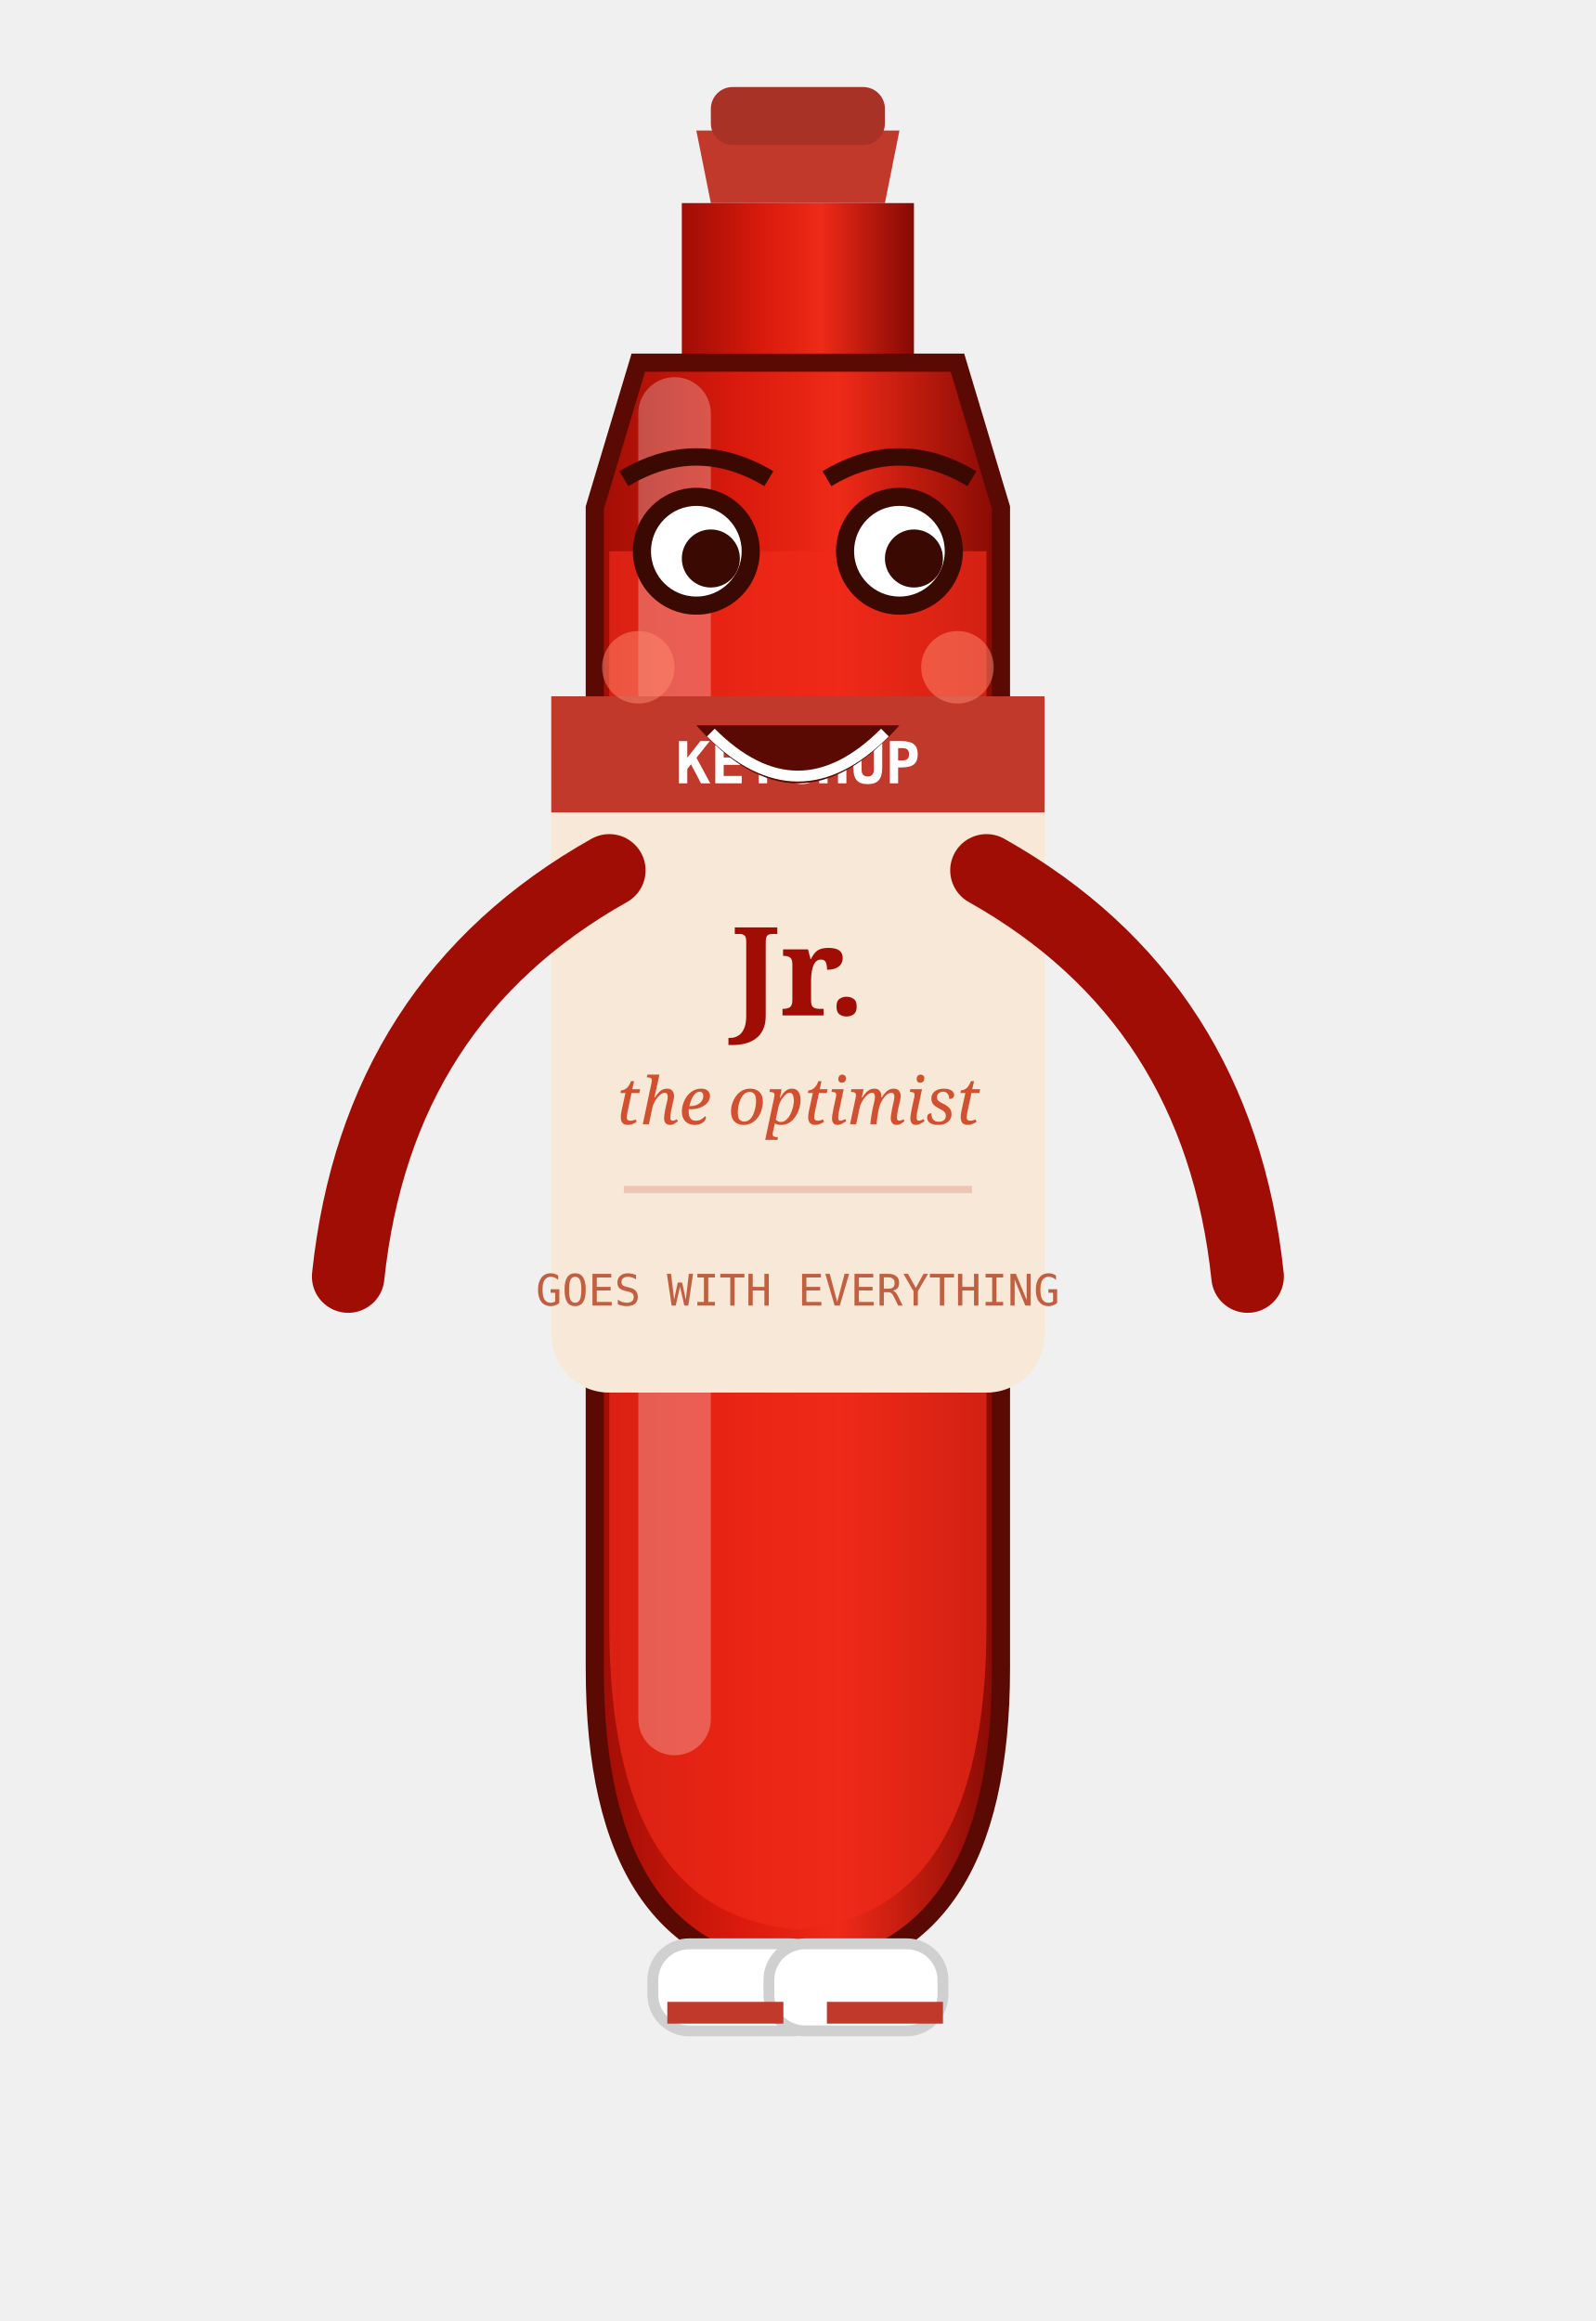
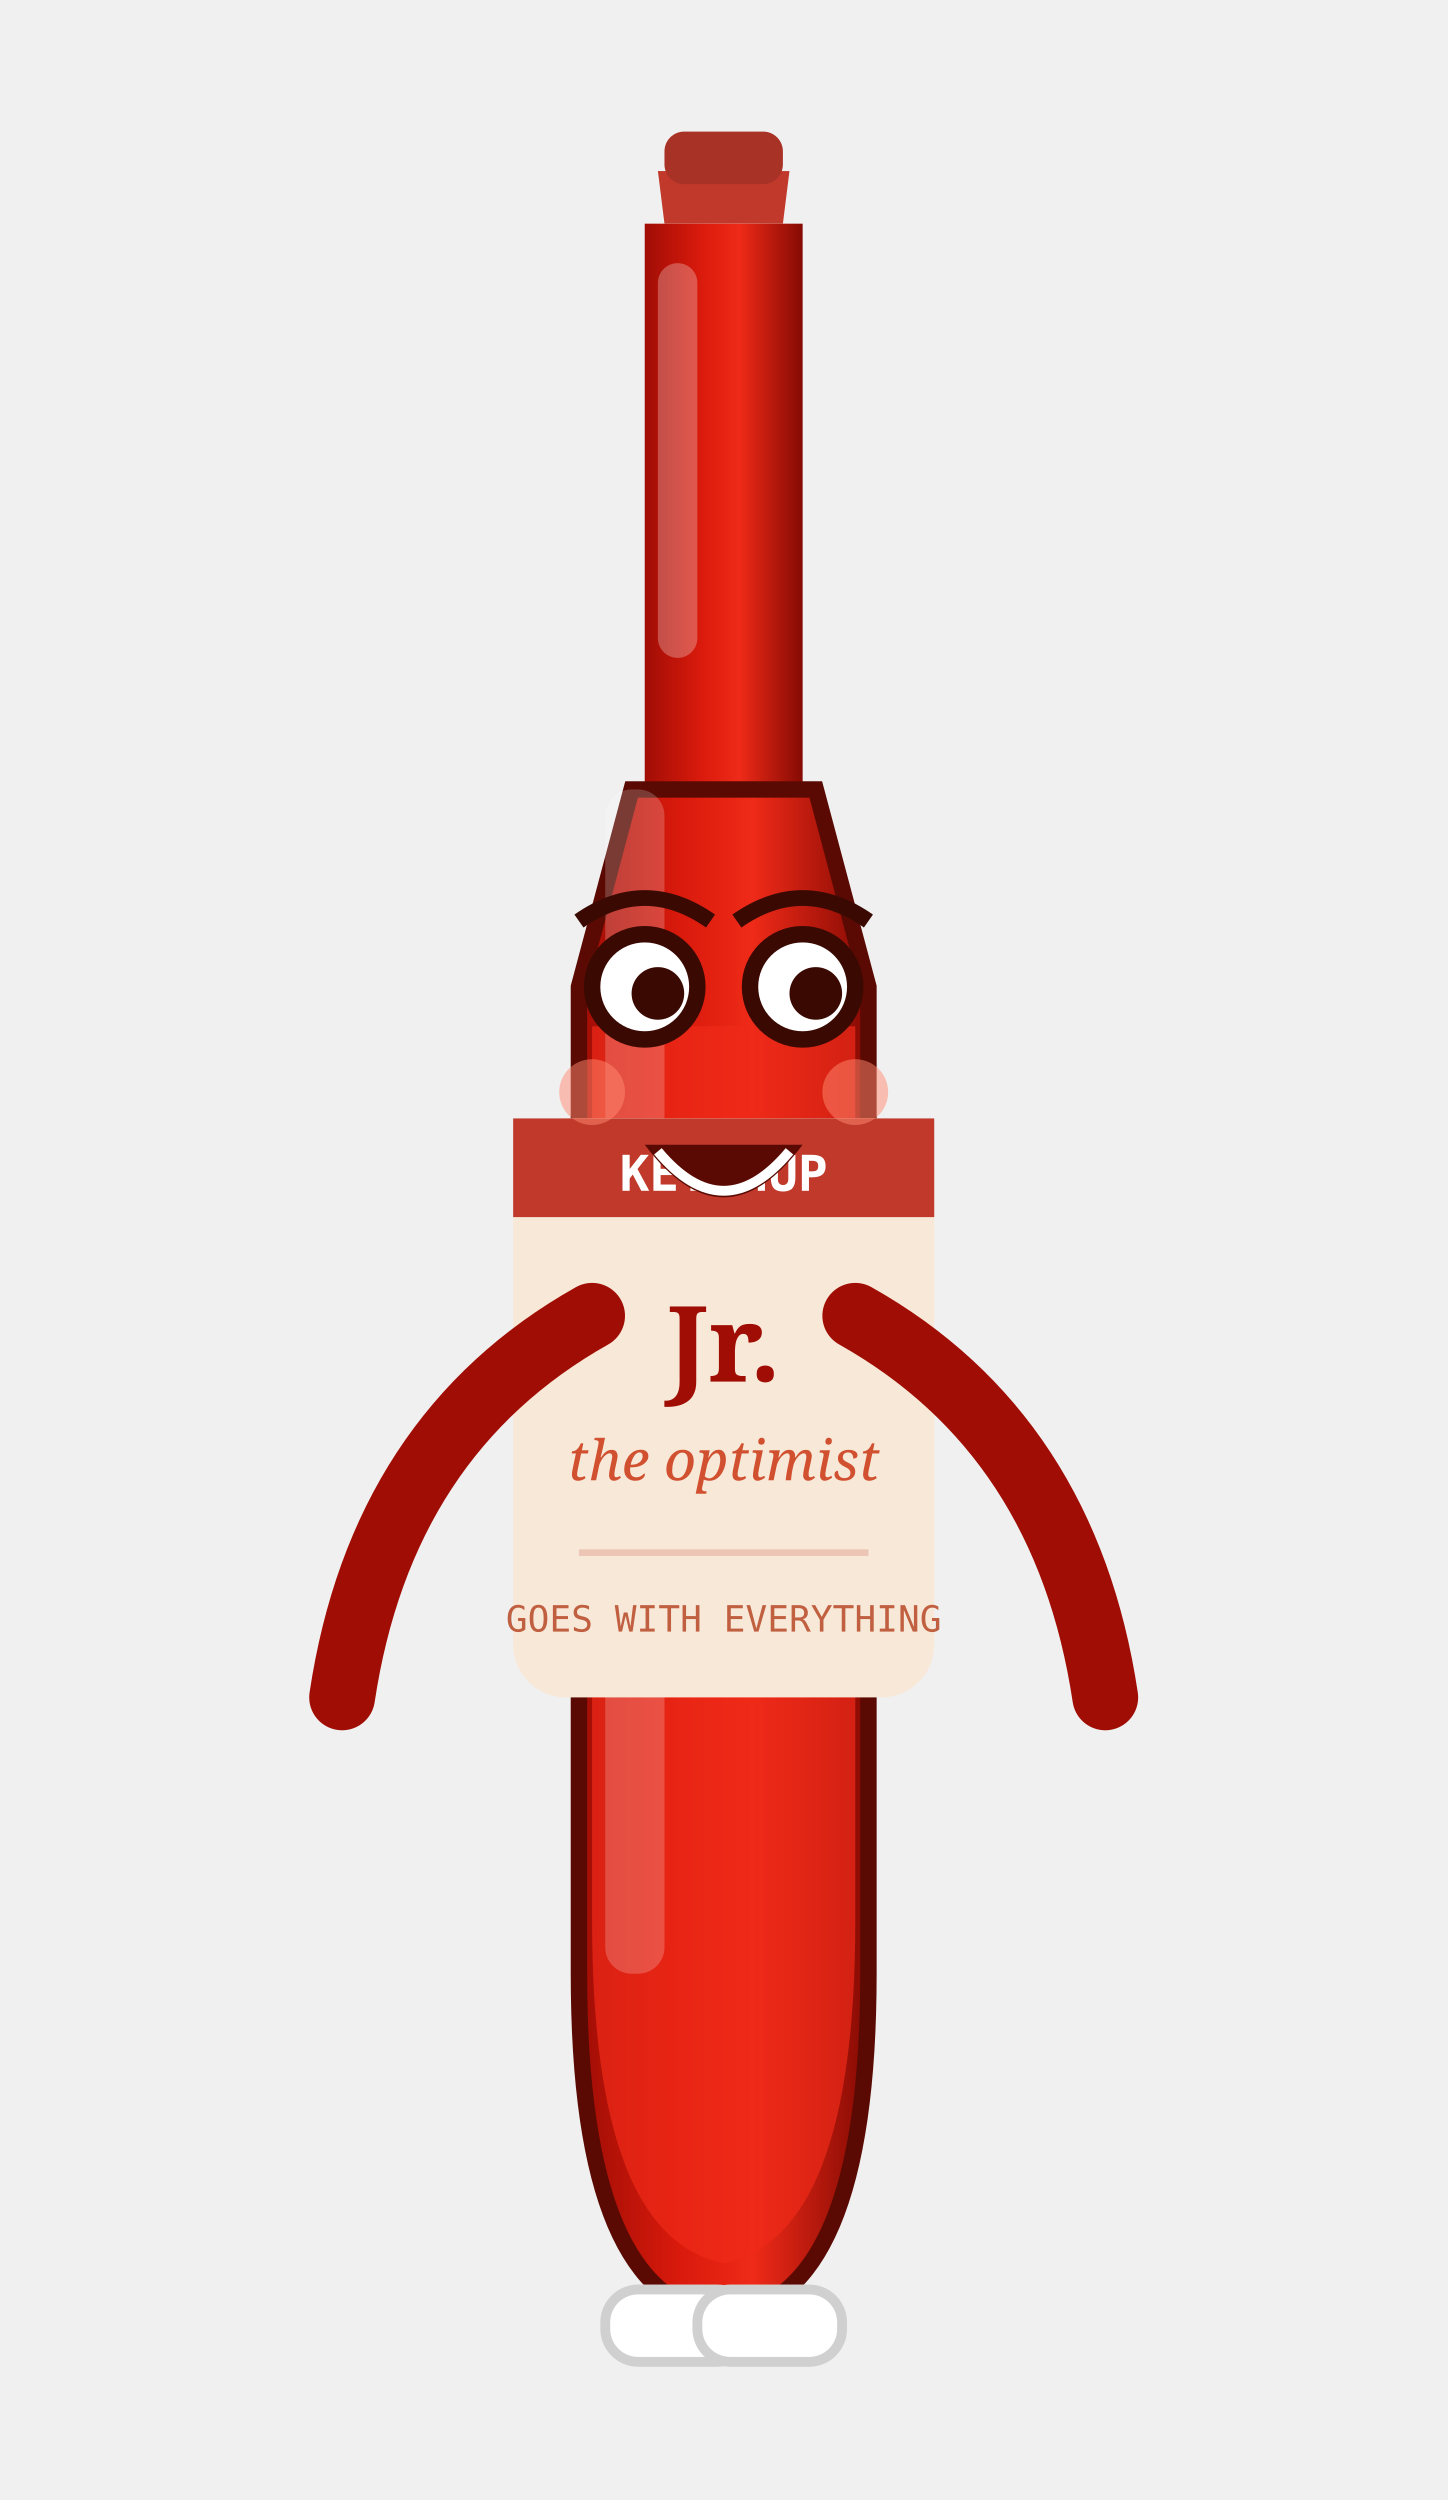
- <svg xmlns="http://www.w3.org/2000/svg" viewBox="0 0 220 320" width="220" height="320">
+ <svg xmlns="http://www.w3.org/2000/svg" viewBox="0 0 220 380" width="220" height="380">
  <defs>
    <linearGradient id="kRed" x1="0" y1="0" x2="1" y2="0">
      <stop offset="0" stop-color="#a00d05" />
      <stop offset="0.35" stop-color="#d91a0c" />
      <stop offset="0.6" stop-color="#ef2a18" />
      <stop offset="1" stop-color="#850a03" />
    </linearGradient>
  </defs>
-   <path d="M96 18 L124 18 L122 28 L98 28 Z" fill="#c0392b" />
-   <rect x="98" y="12" width="24" height="8" rx="3" fill="#a93226" />
-   <rect x="94" y="28" width="32" height="22" fill="url(#kRed)" />
-   <path d="M88 50 L132 50 L138 70 L138 230 Q138 270 110 272 Q82 270 82 230 L82 70 Z" fill="url(#kRed)" stroke="#5a0a02" stroke-width="2.5" />
-   <path d="M84 76 L136 76 L136 224 Q136 264 110 266 Q84 264 84 224 L84 76 Z" fill="#ef2a18" opacity=".7" />
-   <rect x="88" y="52" width="10" height="190" rx="5" fill="#ffffff44" />
+   <path d="M100 26 L120 26 L119 34 L101 34 Z" fill="#c0392b" />
+   <rect x="101" y="20" width="18" height="8" rx="3" fill="#a93226" />
+   <rect x="98" y="34" width="24" height="86" fill="url(#kRed)" />
+   <path d="M96 120 L124 120 L132 150 L132 300 Q132 350 110 352 Q88 350 88 300 L88 150 Z" fill="url(#kRed)" stroke="#5a0a02" stroke-width="2.5" />
+   <path d="M90 156 L130 156 L130 292 Q130 340 110 344 Q90 340 90 292 L90 156 Z" fill="#ef2a18" opacity=".7" />
+   <rect x="100" y="40" width="6" height="60" rx="3" fill="#ffffff44" />
+   <rect x="92" y="120" width="9" height="180" rx="4" fill="#ffffff33" />
  <g id="kLabel">
-     <rect x="76" y="96" width="68" height="96" rx="8" fill="#f8e8d8" />
-     <rect x="76" y="96" width="68" height="16" fill="#c0392b" />
-     <text x="110" y="108" text-anchor="middle" font-family="monospace" font-size="8" font-weight="bold" fill="#fff">KETCHUP</text>
-     <text x="110" y="140" text-anchor="middle" font-family="serif" font-size="17" font-weight="bold" fill="#a00d05">Jr.</text>
-     <text x="110" y="155" text-anchor="middle" font-family="serif" font-size="9" font-style="italic" fill="#d05030">the optimist</text>
-     <path d="M86 164 L134 164" stroke="#c0392b33" stroke-width="1" />
-     <text x="110" y="180" text-anchor="middle" font-family="monospace" font-size="6" fill="#c06040">GOES WITH EVERYTHING</text>
+     <rect x="78" y="170" width="64" height="88" rx="8" fill="#f8e8d8" />
+     <rect x="78" y="170" width="64" height="15" fill="#c0392b" />
+     <text x="110" y="181" text-anchor="middle" font-family="monospace" font-size="7.5" font-weight="bold" fill="#fff">KETCHUP</text>
+     <text x="110" y="210" text-anchor="middle" font-family="serif" font-size="16" font-weight="bold" fill="#a00d05">Jr.</text>
+     <text x="110" y="225" text-anchor="middle" font-family="serif" font-size="8.5" font-style="italic" fill="#d05030">the optimist</text>
+     <path d="M88 236 L132 236" stroke="#c0392b33" stroke-width="1" />
+     <text x="110" y="248" text-anchor="middle" font-family="monospace" font-size="5.5" fill="#c06040">GOES WITH EVERYTHING</text>
  </g>
  <g id="kEyes">
-     <circle cx="96" cy="76" r="7.5" fill="#fff" stroke="#3a0a02" stroke-width="2.5" />
-     <circle cx="124" cy="76" r="7.5" fill="#fff" stroke="#3a0a02" stroke-width="2.5" />
-     <circle cx="98" cy="77" r="4" fill="#3a0a02" />
-     <circle cx="126" cy="77" r="4" fill="#3a0a02" />
-     <path d="M86 66 Q96 60 106 66" stroke="#3a0a02" stroke-width="2.4" fill="none" />
-     <path d="M114 66 Q124 60 134 66" stroke="#3a0a02" stroke-width="2.4" fill="none" />
-     <circle cx="88" cy="92" r="5" fill="#ff8a70" opacity=".5" />
-     <circle cx="132" cy="92" r="5" fill="#ff8a70" opacity=".5" />
+     <circle cx="98" cy="150" r="8" fill="#fff" stroke="#3a0a02" stroke-width="2.5" />
+     <circle cx="122" cy="150" r="8" fill="#fff" stroke="#3a0a02" stroke-width="2.5" />
+     <circle cx="100" cy="151" r="4" fill="#3a0a02" />
+     <circle cx="124" cy="151" r="4" fill="#3a0a02" />
+     <path d="M88 140 Q98 133 108 140" stroke="#3a0a02" stroke-width="2.4" fill="none" />
+     <path d="M112 140 Q122 133 132 140" stroke="#3a0a02" stroke-width="2.4" fill="none" />
+     <circle cx="90" cy="166" r="5" fill="#ff8a70" opacity=".5" />
+     <circle cx="130" cy="166" r="5" fill="#ff8a70" opacity=".5" />
  </g>
  <g id="kMouth">
-     <path d="M96 100 Q110 116 124 100 Z" fill="#5a0a02" />
-     <path d="M98 101 Q110 113 122 101" stroke="#fff" stroke-width="1.5" fill="none" />
+     <path d="M98 174 Q110 190 122 174 Z" fill="#5a0a02" />
+     <path d="M100 175 Q110 187 120 175" stroke="#fff" stroke-width="1.5" fill="none" />
  </g>
  <g id="kArmL">
-     <path d="M84 120 Q52 138 48 176" stroke="#a00d05" stroke-width="10" stroke-linecap="round" fill="none" />
+     <path d="M90 200 Q58 218 52 258" stroke="#a00d05" stroke-width="10" stroke-linecap="round" fill="none" />
  </g>
  <g id="kArmR">
-     <path d="M136 120 Q168 138 172 176" stroke="#a00d05" stroke-width="10" stroke-linecap="round" fill="none" />
+     <path d="M130 200 Q162 218 168 258" stroke="#a00d05" stroke-width="10" stroke-linecap="round" fill="none" />
  </g>
-   <rect x="90" y="268" width="24" height="12" rx="5" fill="#fff" stroke="#d0d0d0" stroke-width="1.5" />
-   <rect x="106" y="268" width="24" height="12" rx="5" fill="#fff" stroke="#d0d0d0" stroke-width="1.5" />
-   <rect x="92" y="276" width="16" height="3" fill="#c0392b" />
-   <rect x="114" y="276" width="16" height="3" fill="#c0392b" />
+   <rect x="92" y="348" width="22" height="11" rx="5" fill="#fff" stroke="#d0d0d0" stroke-width="1.5" />
+   <rect x="106" y="348" width="22" height="11" rx="5" fill="#fff" stroke="#d0d0d0" stroke-width="1.5" />
</svg>
